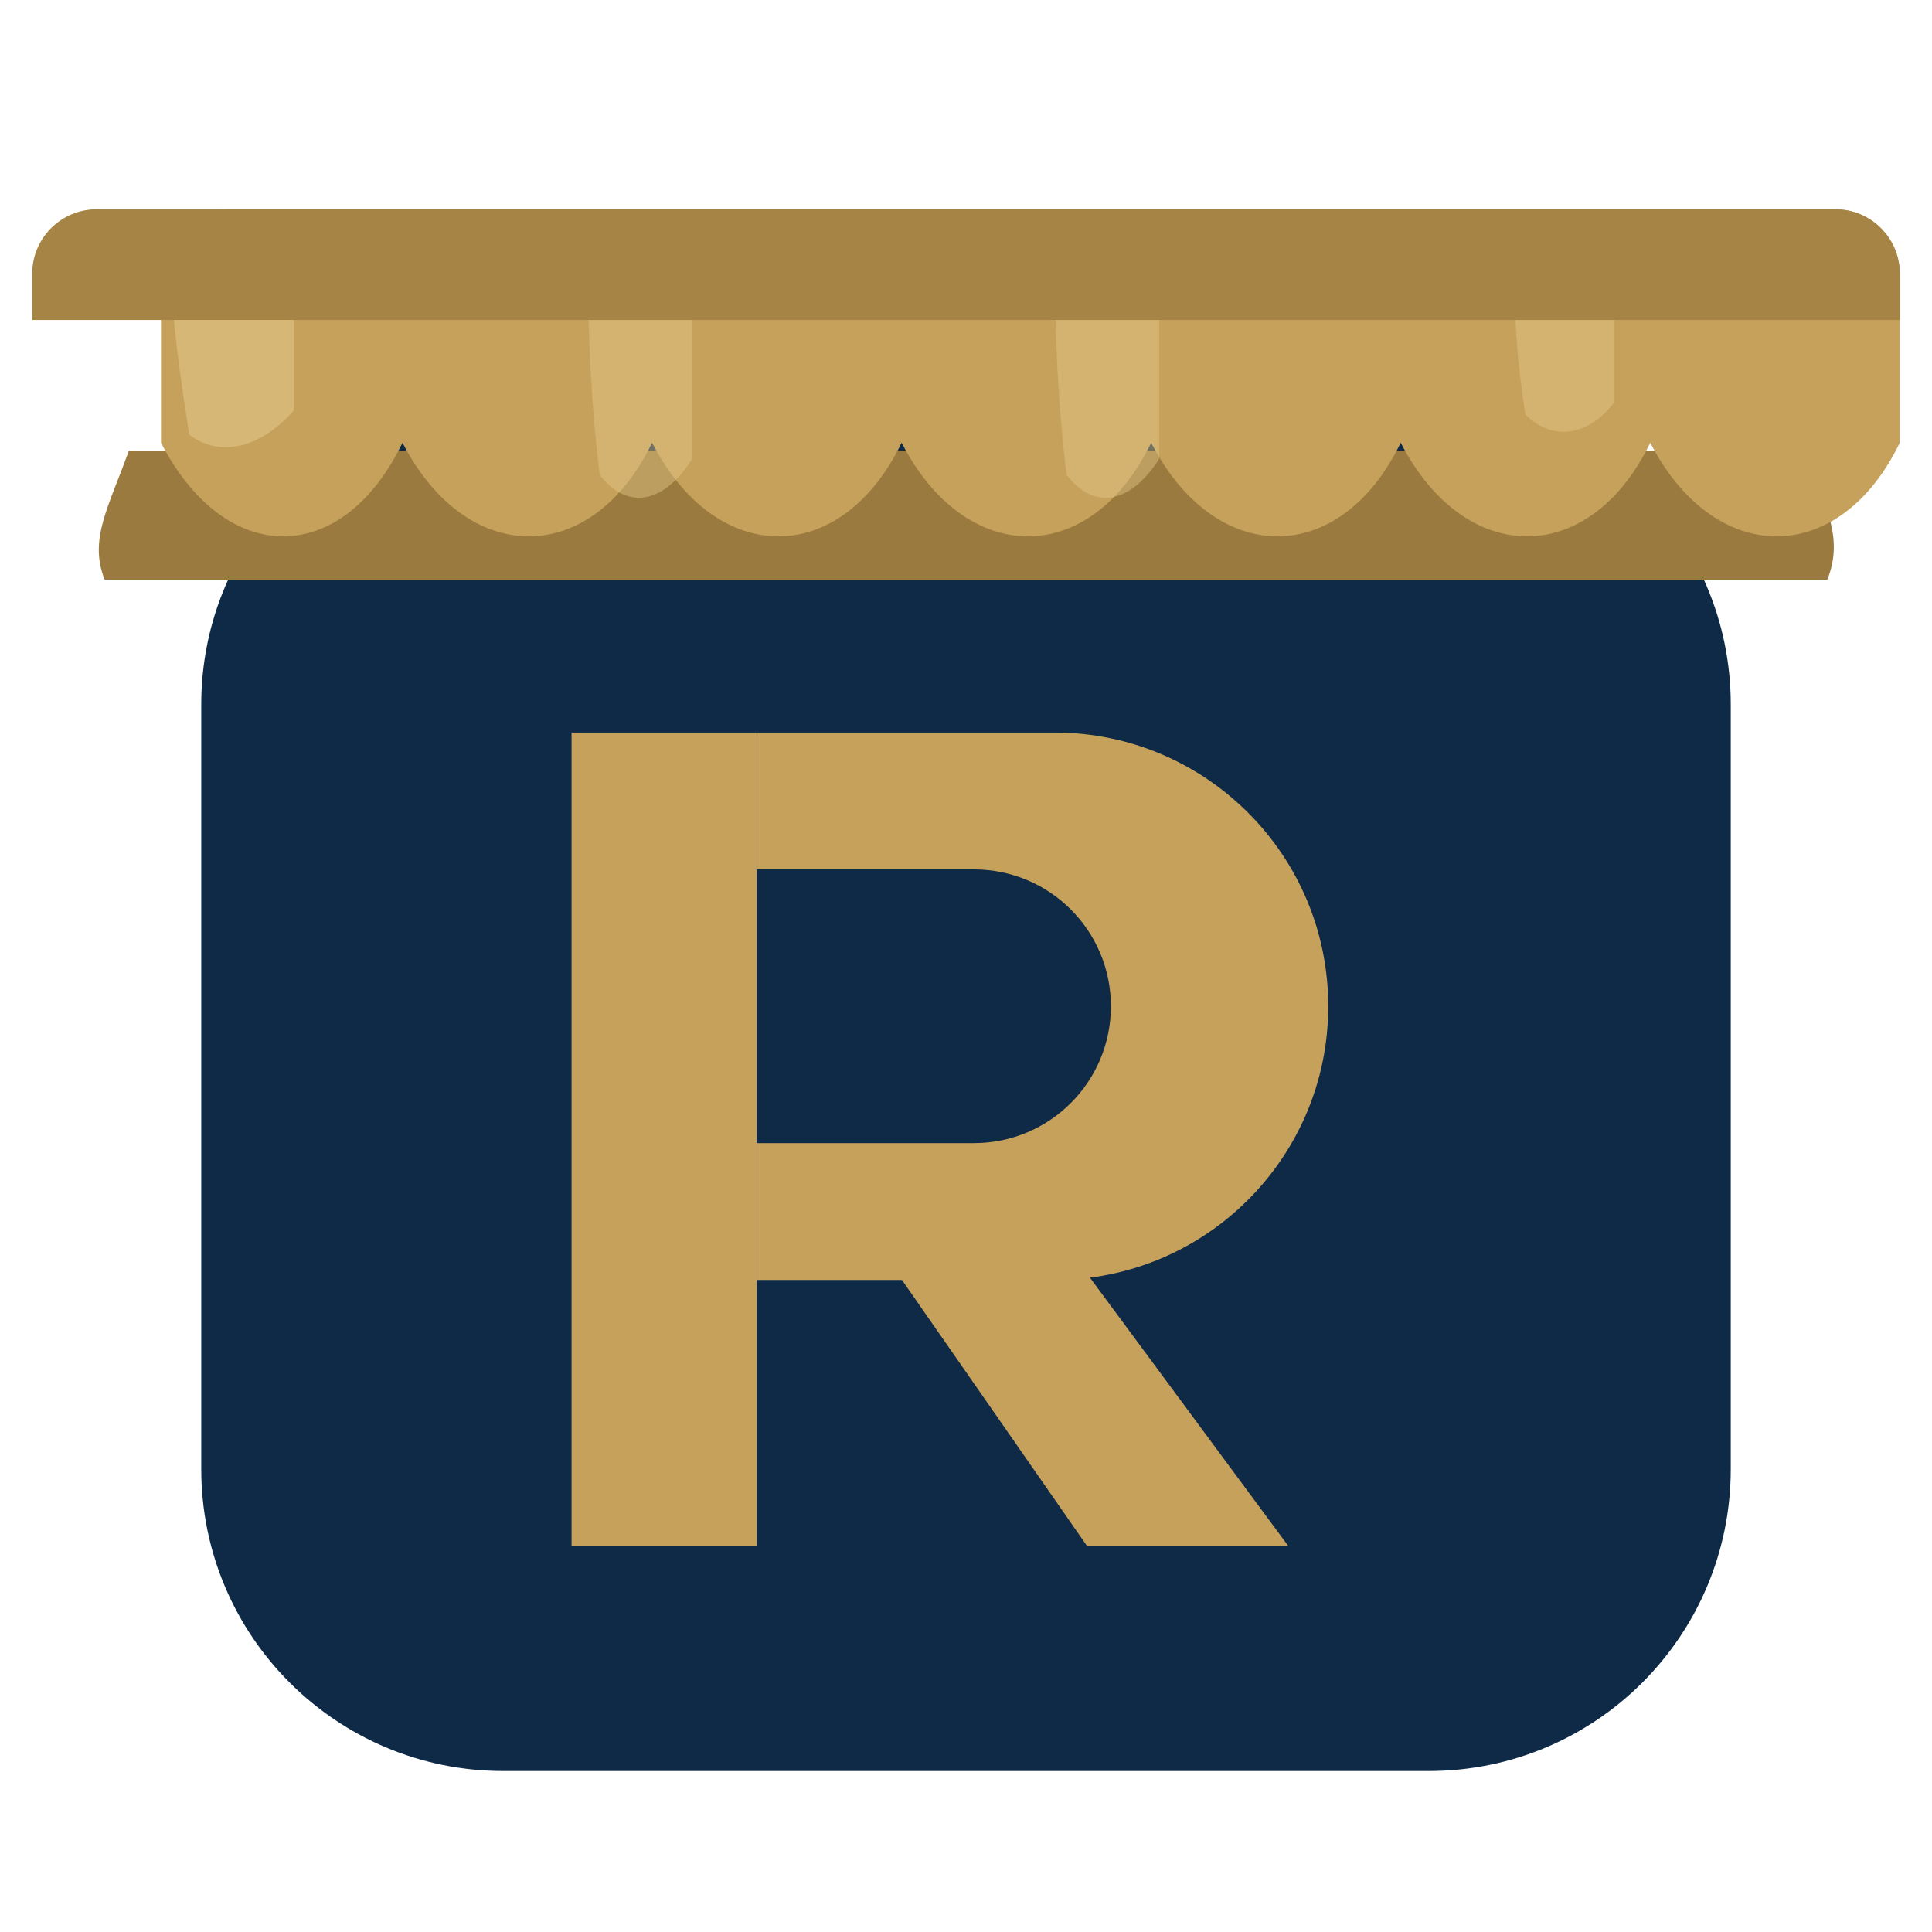
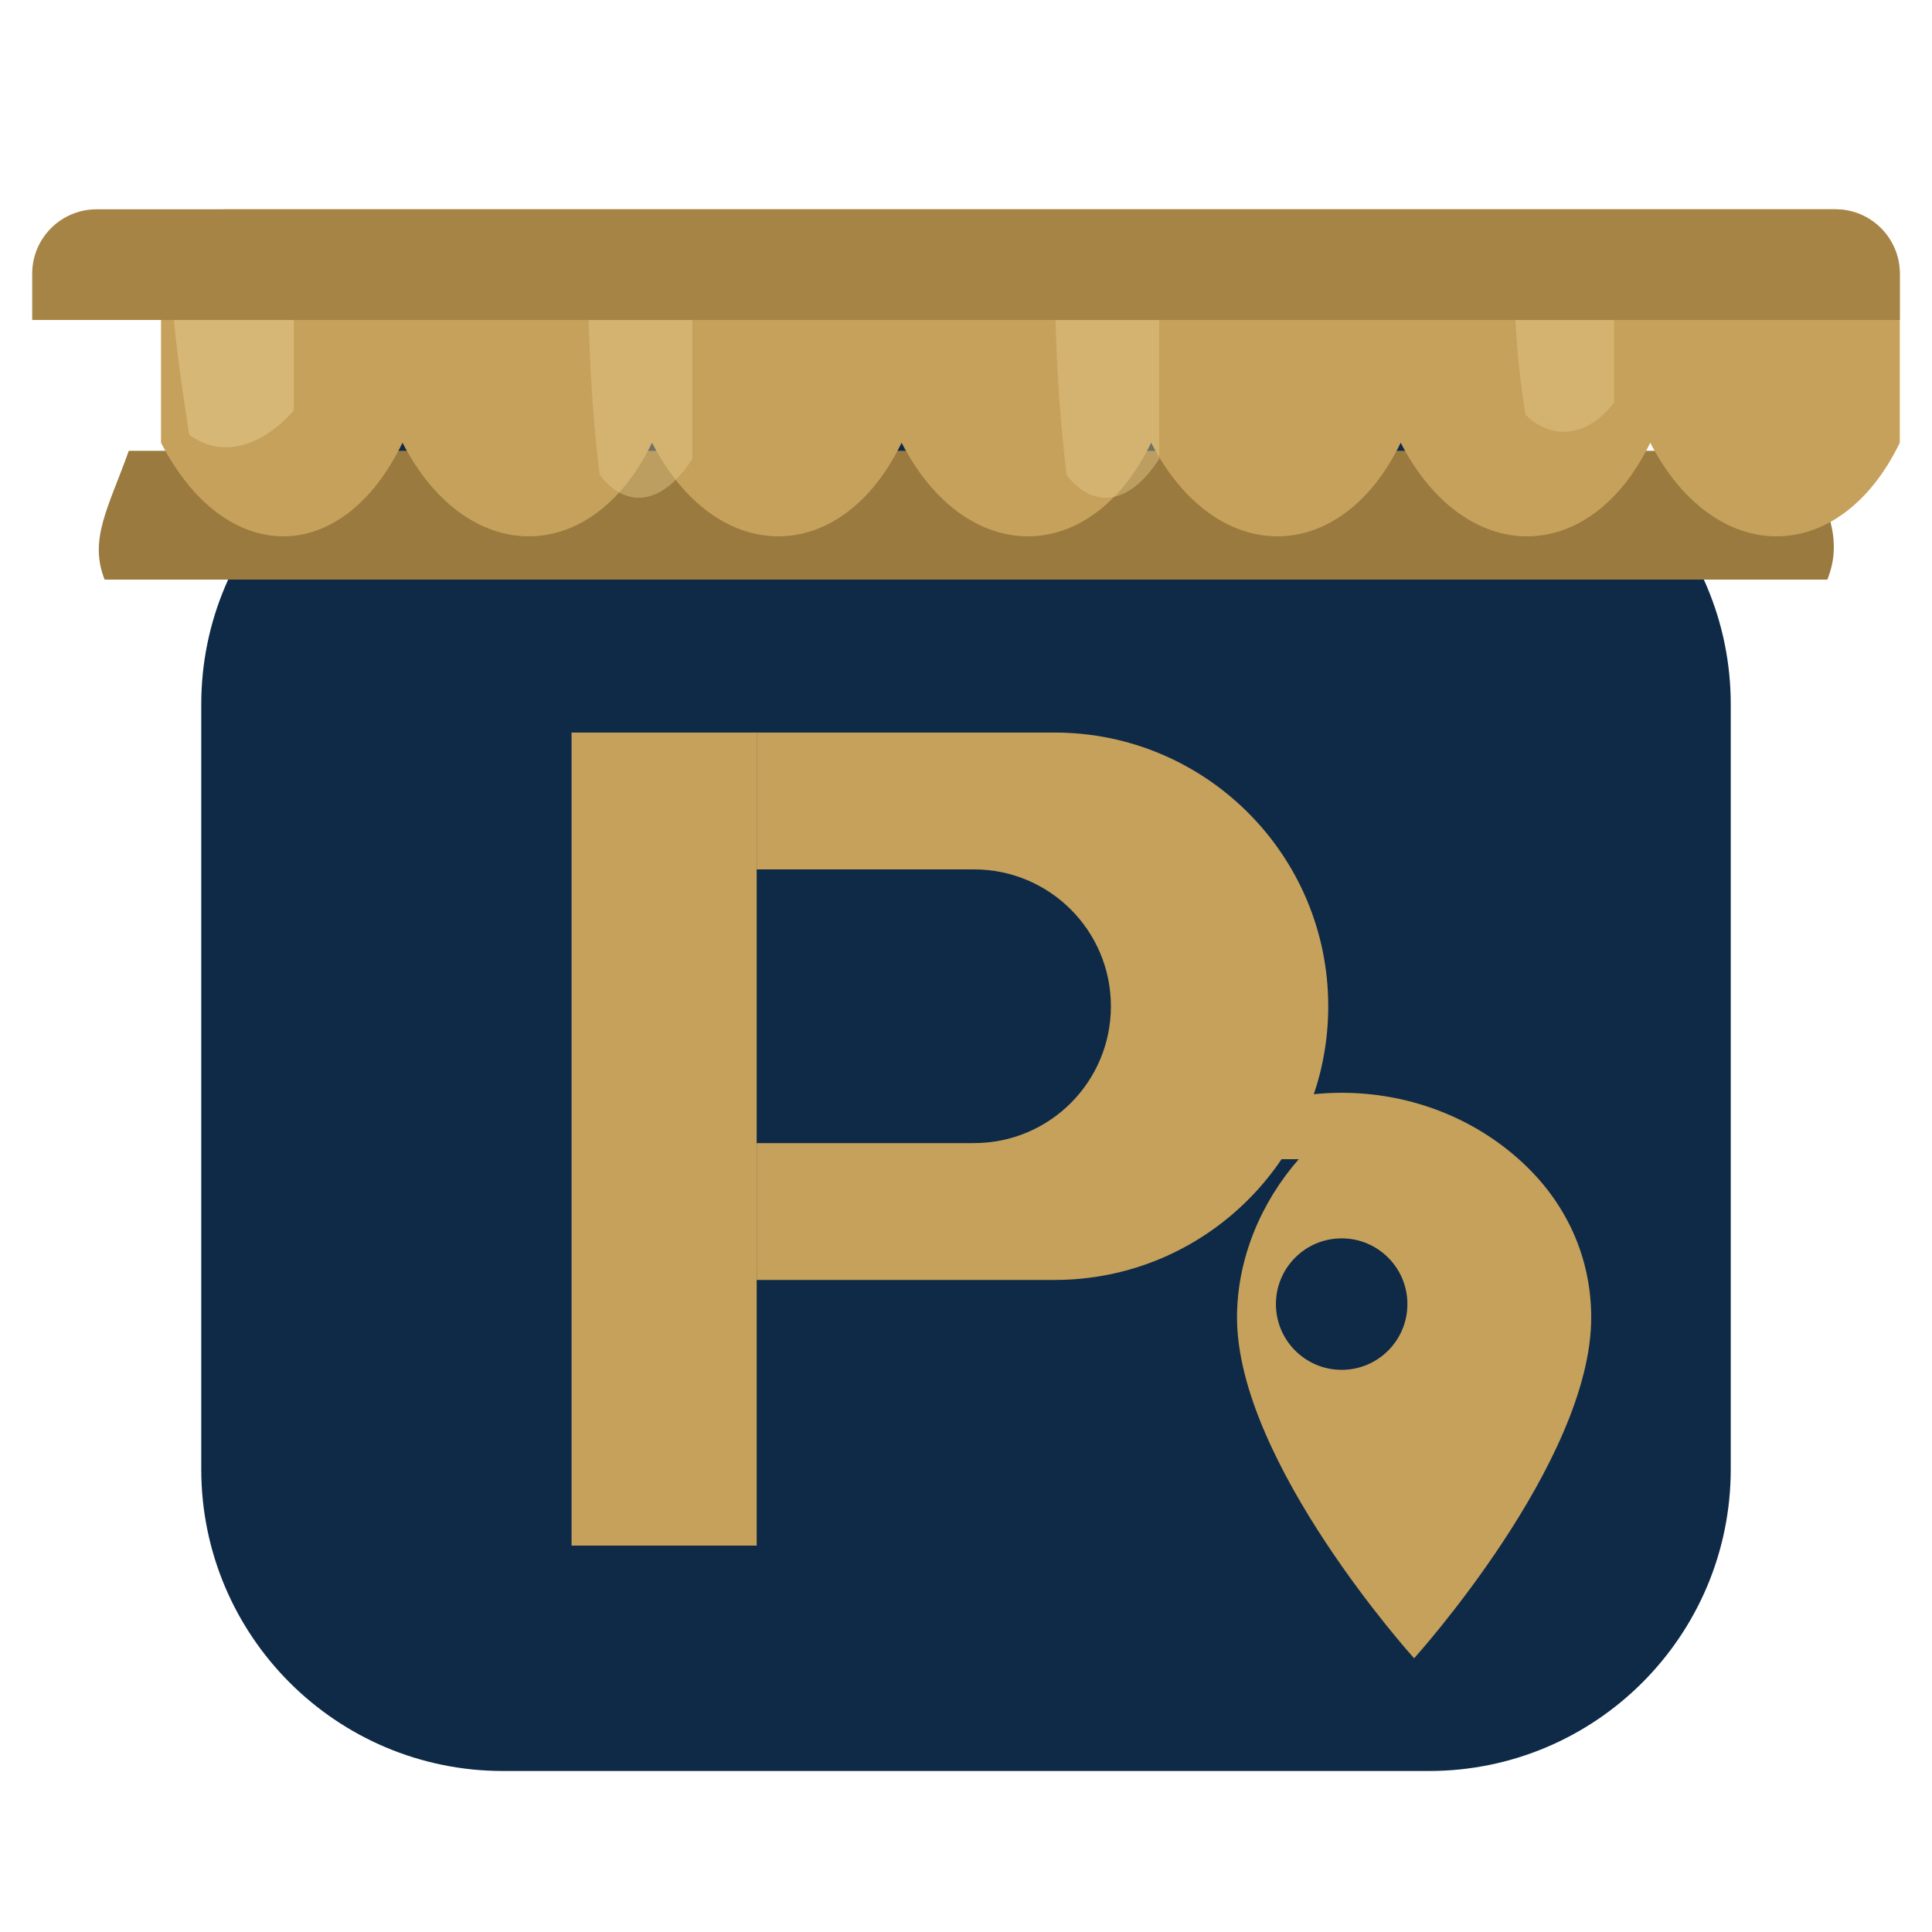
- <svg xmlns="http://www.w3.org/2000/svg" viewBox="0 0 48 48" role="img" aria-label="RestoreRankGBP">
-   <rect x="5" y="10" width="38" height="34" rx="7.5" fill="#0E2A47" />
-   <path fill="#9A7A3E" d="M3.2 11.2h41.6c.6 1.4 1 2.2.6 3.2H2.6c-.4-1 .1-1.8.6-3.2z" />
-   <path fill="#C6A15B" d="M2.4 5.2h43.2a1.6 1.6 0 0 1 1.6 1.6V11c-1.5 3.1-4.6 3.1-6.2 0-1.5 3.1-4.6 3.1-6.2 0-1.5 3.1-4.6 3.1-6.2 0-1.5 3.1-4.6 3.1-6.2 0-1.5 3.1-4.6 3.1-6.2 0-1.5 3.1-4.6 3.1-6.2 0-1.5 3.1-4.4 3.1-6 0V6.8a1.6 1.6 0 0 1 1.6-1.6z" />
-   <path fill="#E4C98A" opacity="0.55" d="M4.2 6.4h3.1V10.2c-.8.9-1.8 1.2-2.6.6-.2-1.3-.4-2.6-.5-4.4z" />
-   <path fill="#E4C98A" opacity="0.45" d="M14.6 6.2h2.6v5.2c-.7 1.1-1.6 1.3-2.3.4-.2-1.6-.3-3.4-.3-5.6z" />
-   <path fill="#E4C98A" opacity="0.45" d="M26.2 6.2h2.6v5.2c-.7 1.1-1.6 1.3-2.3.4-.2-1.6-.3-3.4-.3-5.6z" />
-   <path fill="#E4C98A" opacity="0.45" d="M37.6 6.2h2.5V10c-.6.8-1.5 1-2.2.3-.2-1.2-.3-2.6-.3-4.1z" />
-   <path fill="#A68445" d="M2.4 5.2h43.2a1.6 1.6 0 0 1 1.6 1.6v1.15H.8V6.8a1.6 1.6 0 0 1 1.6-1.6z" />
-   <rect x="14.2" y="18.2" width="4.6" height="20.2" fill="#C6A15B" />
-   <path d="M18.8 18.2h7.4a6.8 6.8 0 0 1 0 13.6h-7.4V18.2z" fill="#C6A15B" />
-   <path d="M18.8 21.6h5.4a3.4 3.4 0 0 1 0 6.8h-5.4v-6.8z" fill="#0E2A47" />
-   <path d="M20.6 29.2h4.6l6.8 9.2h-5l-6.4-9.2z" fill="#C6A15B" />
+ <svg xmlns="http://www.w3.org/2000/svg" viewBox="0 0 72 72" role="img" aria-label="RestoreRankGBP">
+   <g transform="scale(1.5)">
+     <rect x="5" y="10" width="38" height="34" rx="7.5" fill="#0E2A47" />
+     <path fill="#9A7A3E" d="M3.2 11.2h41.6c.6 1.4 1 2.2.6 3.2H2.6c-.4-1 .1-1.8.6-3.2z" />
+     <path fill="#C6A15B" d="M2.4 5.2h43.2a1.6 1.6 0 0 1 1.6 1.6V11c-1.5 3.1-4.6 3.1-6.2 0-1.5 3.1-4.6 3.1-6.2 0-1.5 3.1-4.6 3.1-6.2 0-1.5 3.1-4.6 3.1-6.2 0-1.5 3.1-4.6 3.1-6.2 0-1.5 3.1-4.6 3.1-6.2 0-1.5 3.1-4.4 3.1-6 0V6.8a1.6 1.6 0 0 1 1.6-1.6z" />
+     <path fill="#E4C98A" opacity="0.55" d="M4.2 6.4h3.1V10.2c-.8.9-1.8 1.2-2.6.6-.2-1.3-.4-2.6-.5-4.4z" />
+     <path fill="#E4C98A" opacity="0.45" d="M14.6 6.2h2.6v5.2c-.7 1.1-1.6 1.3-2.3.4-.2-1.6-.3-3.4-.3-5.6z" />
+     <path fill="#E4C98A" opacity="0.45" d="M26.2 6.2h2.6v5.2c-.7 1.1-1.6 1.3-2.3.4-.2-1.6-.3-3.4-.3-5.6z" />
+     <path fill="#E4C98A" opacity="0.45" d="M37.6 6.2h2.5V10c-.6.8-1.5 1-2.2.3-.2-1.2-.3-2.6-.3-4.1z" />
+     <path fill="#A68445" d="M2.4 5.2h43.2a1.6 1.6 0 0 1 1.6 1.6v1.15H.8V6.8a1.6 1.6 0 0 1 1.6-1.6z" />
+     <rect x="14.2" y="18.2" width="4.6" height="20.2" fill="#C6A15B" />
+     <path d="M18.8 18.2h7.4a6.8 6.8 0 0 1 0 13.6h-7.4V18.2z" fill="#C6A15B" />
+     <path d="M18.8 21.6h5.4a3.4 3.4 0 0 1 0 6.8h-5.4v-6.8z" fill="#0E2A47" />
+   </g>
+   <path fill="#C6A15B" d="M43.4 43.2c3.7-3.3 9.5-3.3 13.2 0 1.8 1.6 2.7 3.7 2.7 5.9 0 5.4-6.6 12.7-6.6 12.7s-6.6-7.3-6.6-12.7c0-2.2.9-4.3 2.3-5.9z" />
+   <circle cx="50.0" cy="48.6" r="2.45" fill="#0E2A47" />
</svg>
